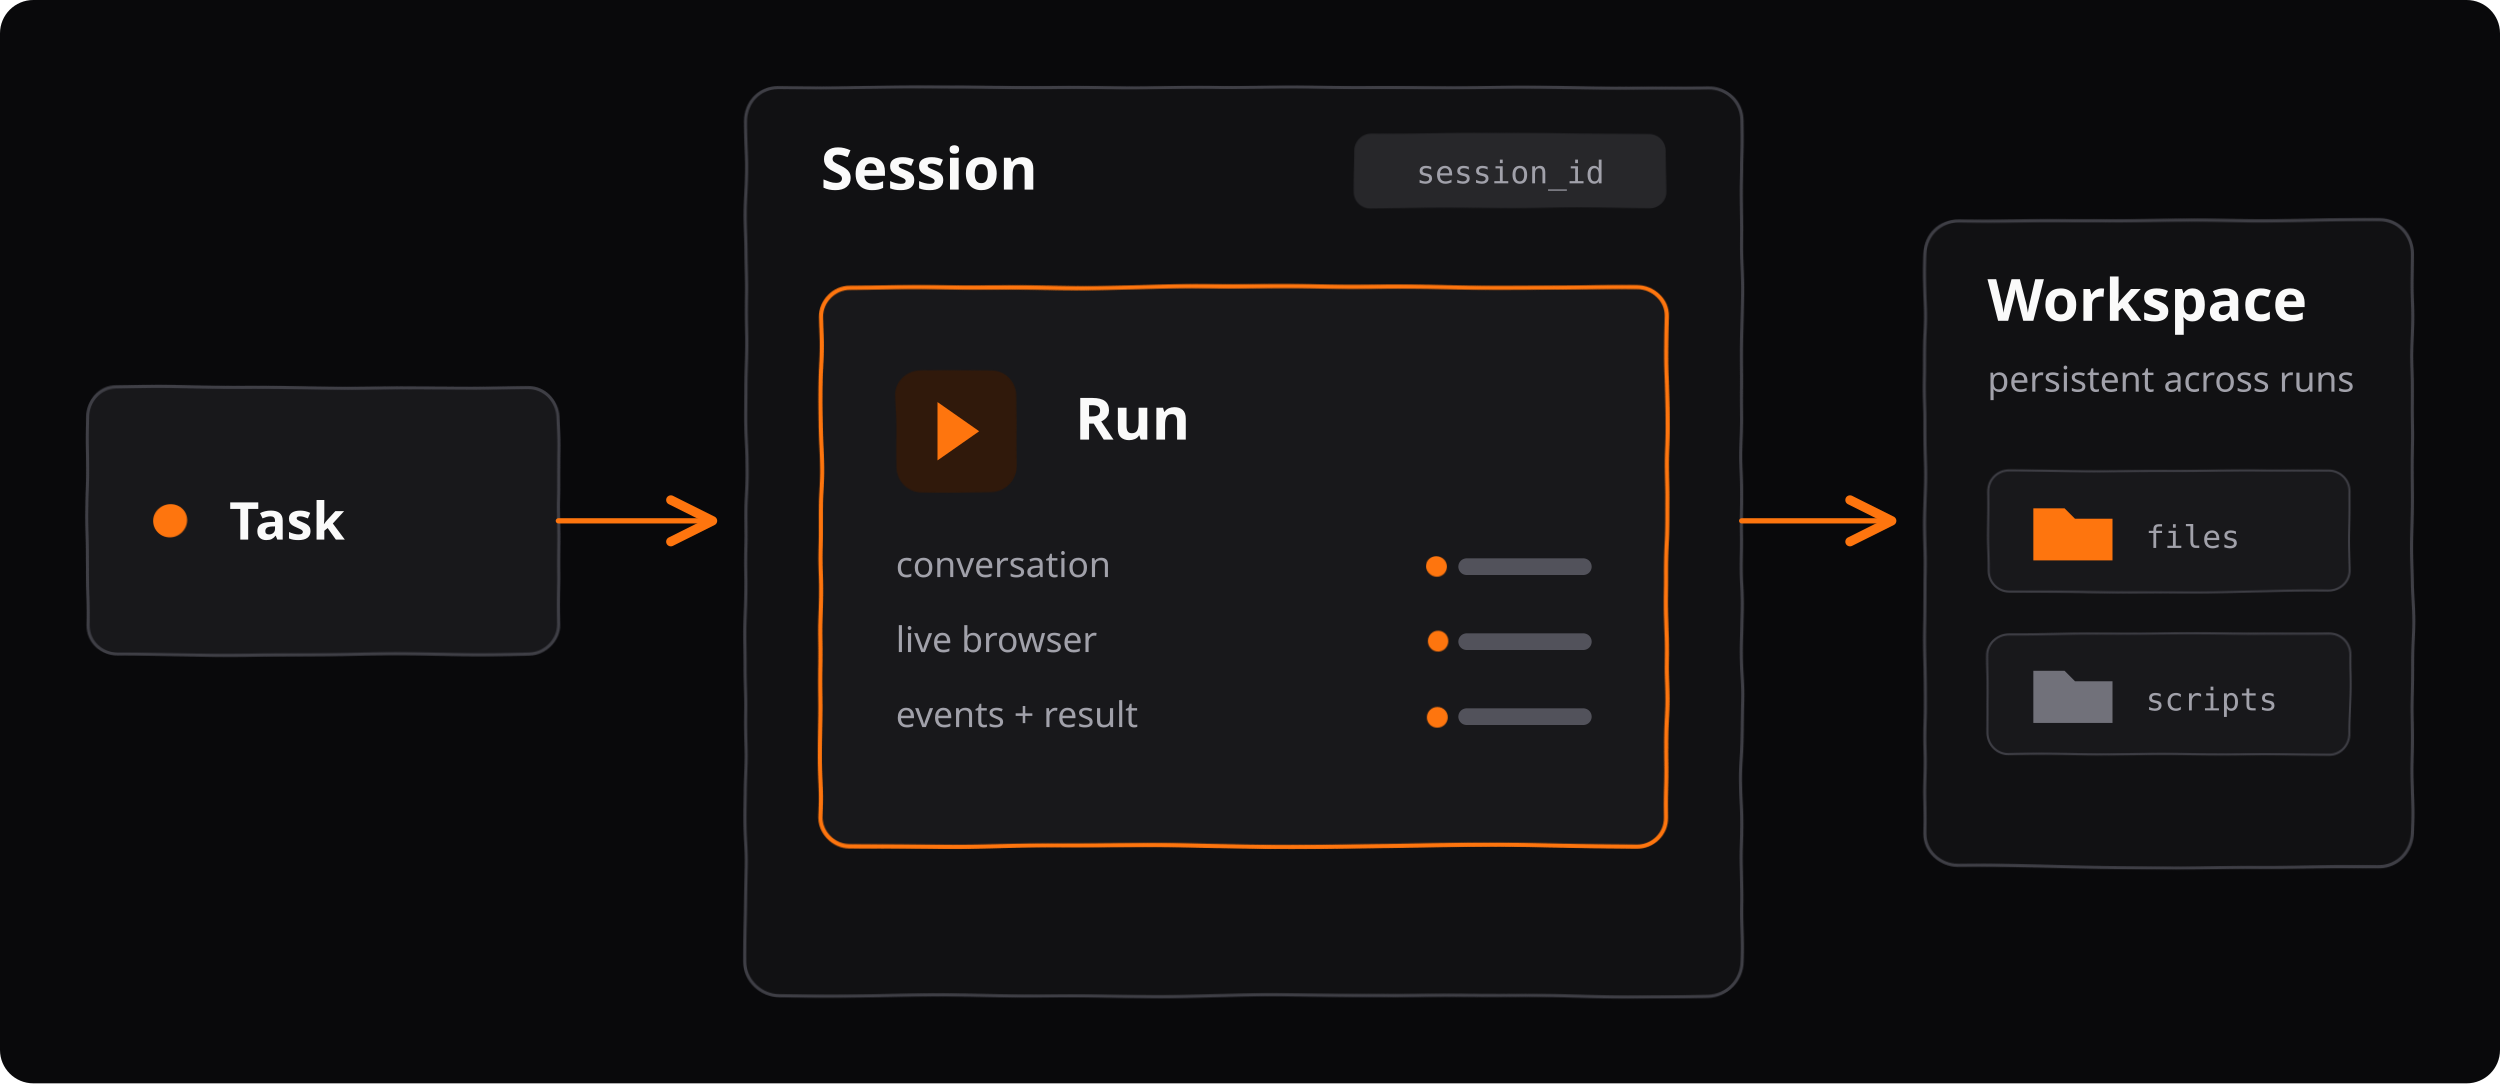
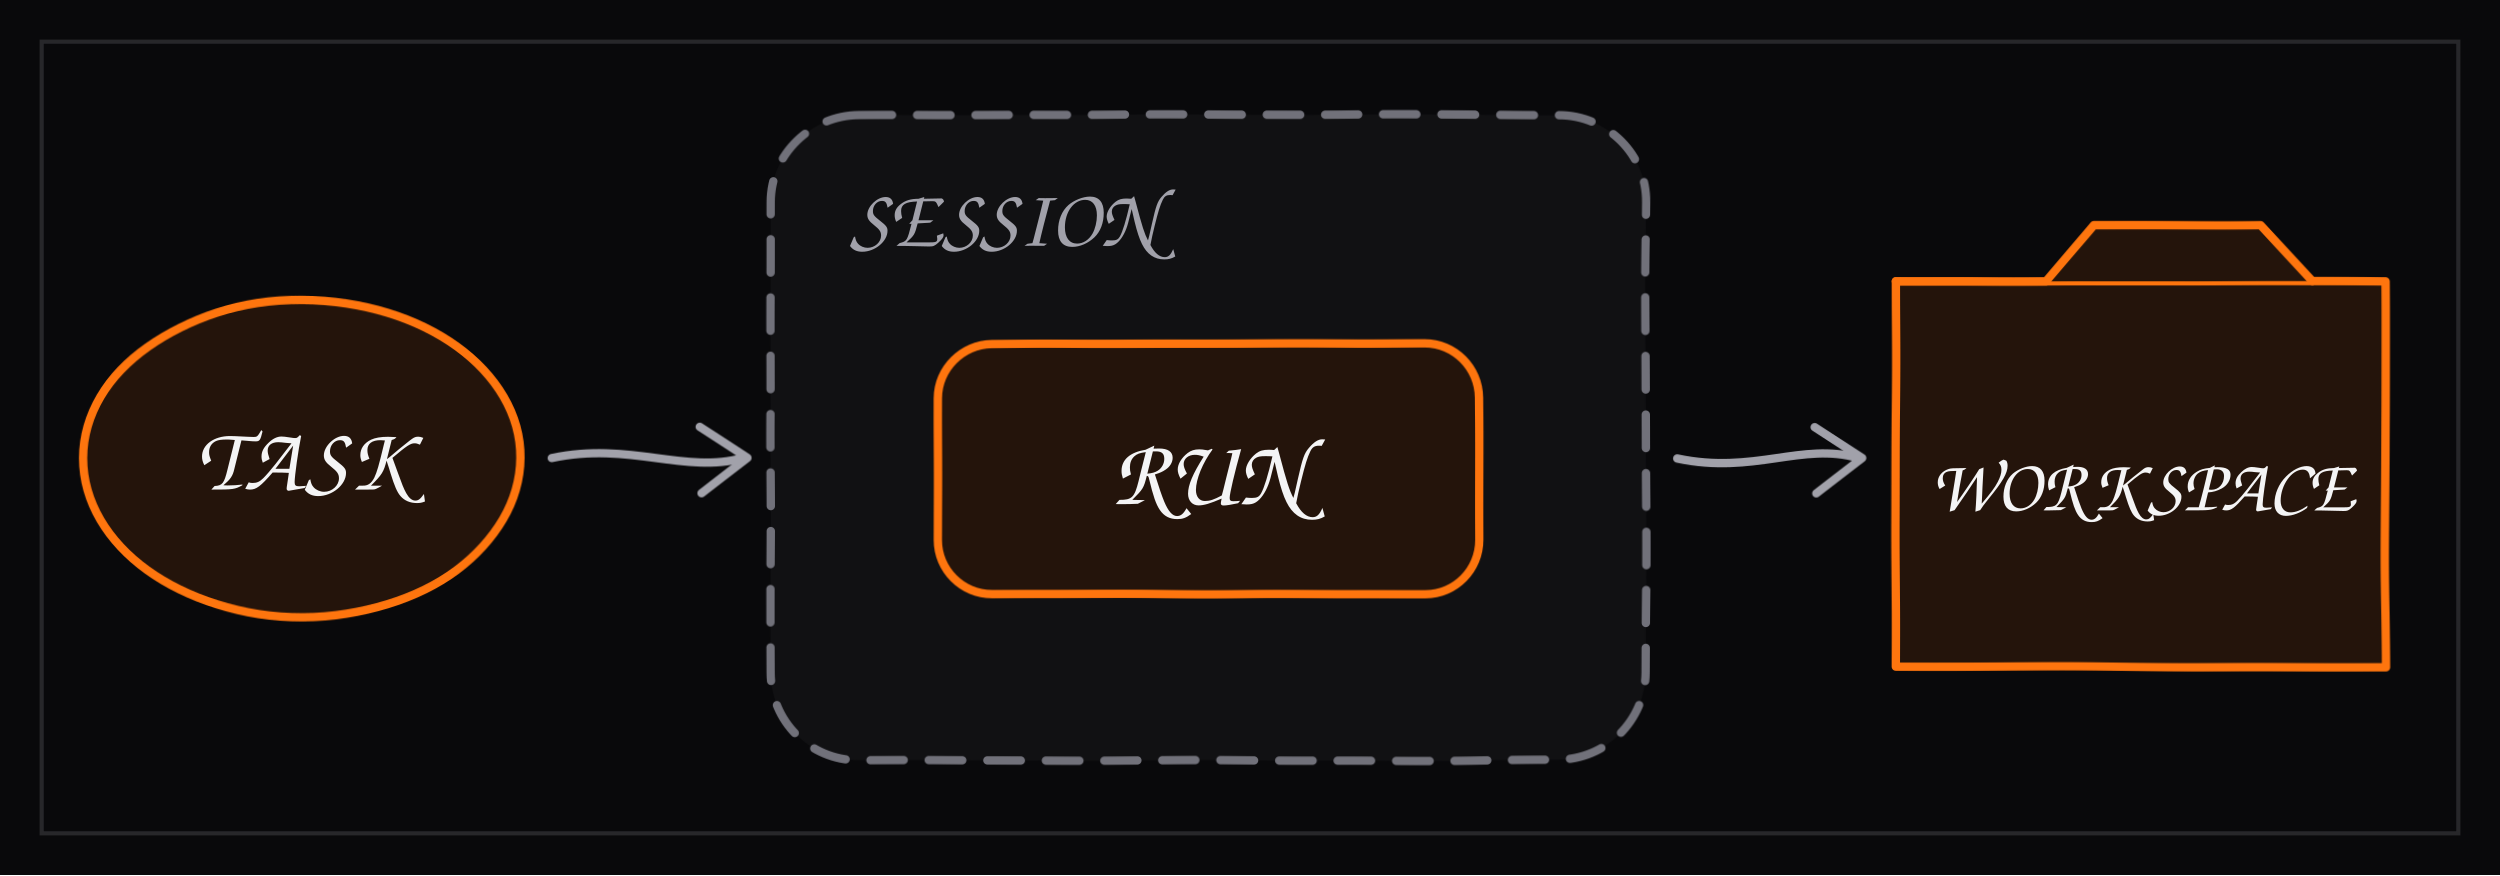
- <svg xmlns="http://www.w3.org/2000/svg" width="1200" height="520" viewBox="0 0 1200 520" fill="none" role="img" aria-labelledby="title desc">
-   <style>
-     .heading{fill:#FAFAFA;font:650 28px Geist,ui-sans-serif,system-ui,sans-serif}
-     .label{fill:#FAFAFA;font:620 25px Geist,ui-sans-serif,system-ui,sans-serif}
-     .body{fill:#A1A1AA;font:17px Geist,ui-sans-serif,system-ui,sans-serif}
-     .mono{fill:#A1A1AA;font:15px "Geist Mono",ui-monospace,monospace}
-     rect:not(.canvas),circle{filter:url(#rough)}path{stroke-linecap:round;stroke-linejoin:round}
-   </style>
+ <svg xmlns="http://www.w3.org/2000/svg" width="1200" height="420" viewBox="0 0 1200 420" role="img" aria-labelledby="title desc">
  <defs>
-     <filter id="rough" x="-3%" y="-3%" width="106%" height="106%">
-       <feTurbulence type="fractalNoise" baseFrequency=".012 .025" numOctaves="2" seed="17" result="noise" />
-       <feDisplacementMap in="SourceGraphic" in2="noise" scale="2.2" xChannelSelector="R" yChannelSelector="G" />
+     <filter id="rough">
+       <feTurbulence type="fractalNoise" baseFrequency=".01" numOctaves="2" seed="7" result="noise" />
+       <feDisplacementMap in="SourceGraphic" in2="noise" scale="1.4" />
    </filter>
-     <marker id="arrow" markerWidth="10" markerHeight="10" refX="9" refY="5" orient="auto">
-       <path d="M1 1L9 5L1 9" fill="none" stroke="#FE750E" stroke-width="1.8" stroke-linecap="round" stroke-linejoin="round" />
-     </marker>
  </defs>
-   <rect class="canvas" width="1200" height="520" rx="16" fill="#09090B" />
-   <rect x="42" y="186" width="226" height="128" rx="14" fill="#18181B" stroke="#3F3F46" stroke-width="1.5" />
-   <circle cx="82" cy="250" r="8" fill="#FE750E" />
-   <text x="110" y="259" class="label">Task</text>
-   <path d="M268 250H342" stroke="#FE750E" stroke-width="2.5" marker-end="url(#arrow)" />
-   <rect x="358" y="42" width="478" height="436" rx="16" fill="#111113" stroke="#3F3F46" stroke-width="1.5" />
-   <text x="394" y="91" class="heading">Session</text>
-   <rect x="650" y="64" width="150" height="36" rx="8" fill="#27272A" />
-   <text x="725" y="88" class="mono" text-anchor="middle">session_id</text>
-   <rect x="394" y="138" width="406" height="268" rx="14" fill="#18181B" stroke="#FE750E" stroke-width="2" />
-   <rect x="430" y="178" width="58" height="58" rx="12" fill="#30190B" />
-   <path d="M450 193L470 207L450 221V193Z" fill="#FE750E" />
-   <text x="516" y="211" class="heading">Run</text>
-   <text x="430" y="277" class="body">conversation</text>
-   <text x="430" y="313" class="body">live browser</text>
-   <text x="430" y="349" class="body">events + result</text>
-   <circle cx="690" cy="272" r="5" fill="#FE750E" />
-   <circle cx="690" cy="308" r="5" fill="#FE750E" />
-   <circle cx="690" cy="344" r="5" fill="#FE750E" />
-   <path d="M704 272H760M704 308H760M704 344H760" stroke="#52525B" stroke-width="8" stroke-linecap="round" />
-   <path d="M836 250H908" stroke="#FE750E" stroke-width="2.5" marker-end="url(#arrow)" />
-   <rect x="924" y="106" width="234" height="310" rx="16" fill="#111113" stroke="#3F3F46" stroke-width="1.5" />
-   <text x="954" y="154" class="heading">Workspace</text>
-   <text x="954" y="188" class="body">persistent across runs</text>
-   <rect x="954" y="226" width="174" height="58" rx="10" fill="#18181B" stroke="#3F3F46" />
-   <path d="M976 244H991L996 249H1014V269H976V244Z" fill="#FE750E" />
-   <text x="1030" y="263" class="mono">files</text>
-   <rect x="954" y="304" width="174" height="58" rx="10" fill="#18181B" stroke="#3F3F46" />
-   <path d="M976 322H991L996 327H1014V347H976V322Z" fill="#71717A" />
-   <text x="1030" y="341" class="mono">scripts</text>
+   <rect width="1200" height="420" fill="#09090B" />
+   <rect x="20" y="20" width="1160" height="380" fill="none" stroke="#27272A" stroke-width="2" />
+   <g fill="none" stroke-linecap="round" stroke-linejoin="round" filter="url(#rough)">
+     <ellipse cx="145" cy="220" rx="105" ry="76" fill="#24140B" stroke="#FE750E" stroke-width="4" />
+     <path d="M265 220 C302 212 330 228 357 220" stroke="#A1A1AA" stroke-width="4" />
+     <path d="M336 205 L359 220 L337 237" stroke="#A1A1AA" stroke-width="4" />
+     <rect x="370" y="55" width="420" height="310" rx="42" fill="#111113" stroke="#71717A" stroke-width="4" stroke-dasharray="16 12" />
+     <rect x="450" y="165" width="260" height="120" rx="26" fill="#24140B" stroke="#FE750E" stroke-width="4" />
+     <path d="M805 220 C842 228 865 212 892 220" stroke="#A1A1AA" stroke-width="4" />
+     <path d="M871 205 L894 220 L872 237" stroke="#A1A1AA" stroke-width="4" />
+     <path d="M910 135 L1145 135 L1145 320 L910 320 Z" fill="#24140B" stroke="#FE750E" stroke-width="4" />
+     <path d="M910 135 L982 135 L1005 108 L1085 108 L1110 135" fill="#24140B" stroke="#FE750E" stroke-width="4" />
+   </g>
+   <g font-family="Virgil, Comic Sans MS, cursive">
+     <text x="145" y="235" font-size="44" fill="#F4F4F5" text-anchor="middle">TASK</text>
+     <text x="408" y="118" font-size="40" fill="#A1A1AA">SESSION</text>
+     <text x="580" y="242" font-size="46" fill="#F4F4F5" text-anchor="middle">RUN</text>
+     <text x="1028" y="245" font-size="36" fill="#F4F4F5" text-anchor="middle">WORKSPACE</text>
+   </g>
</svg>
